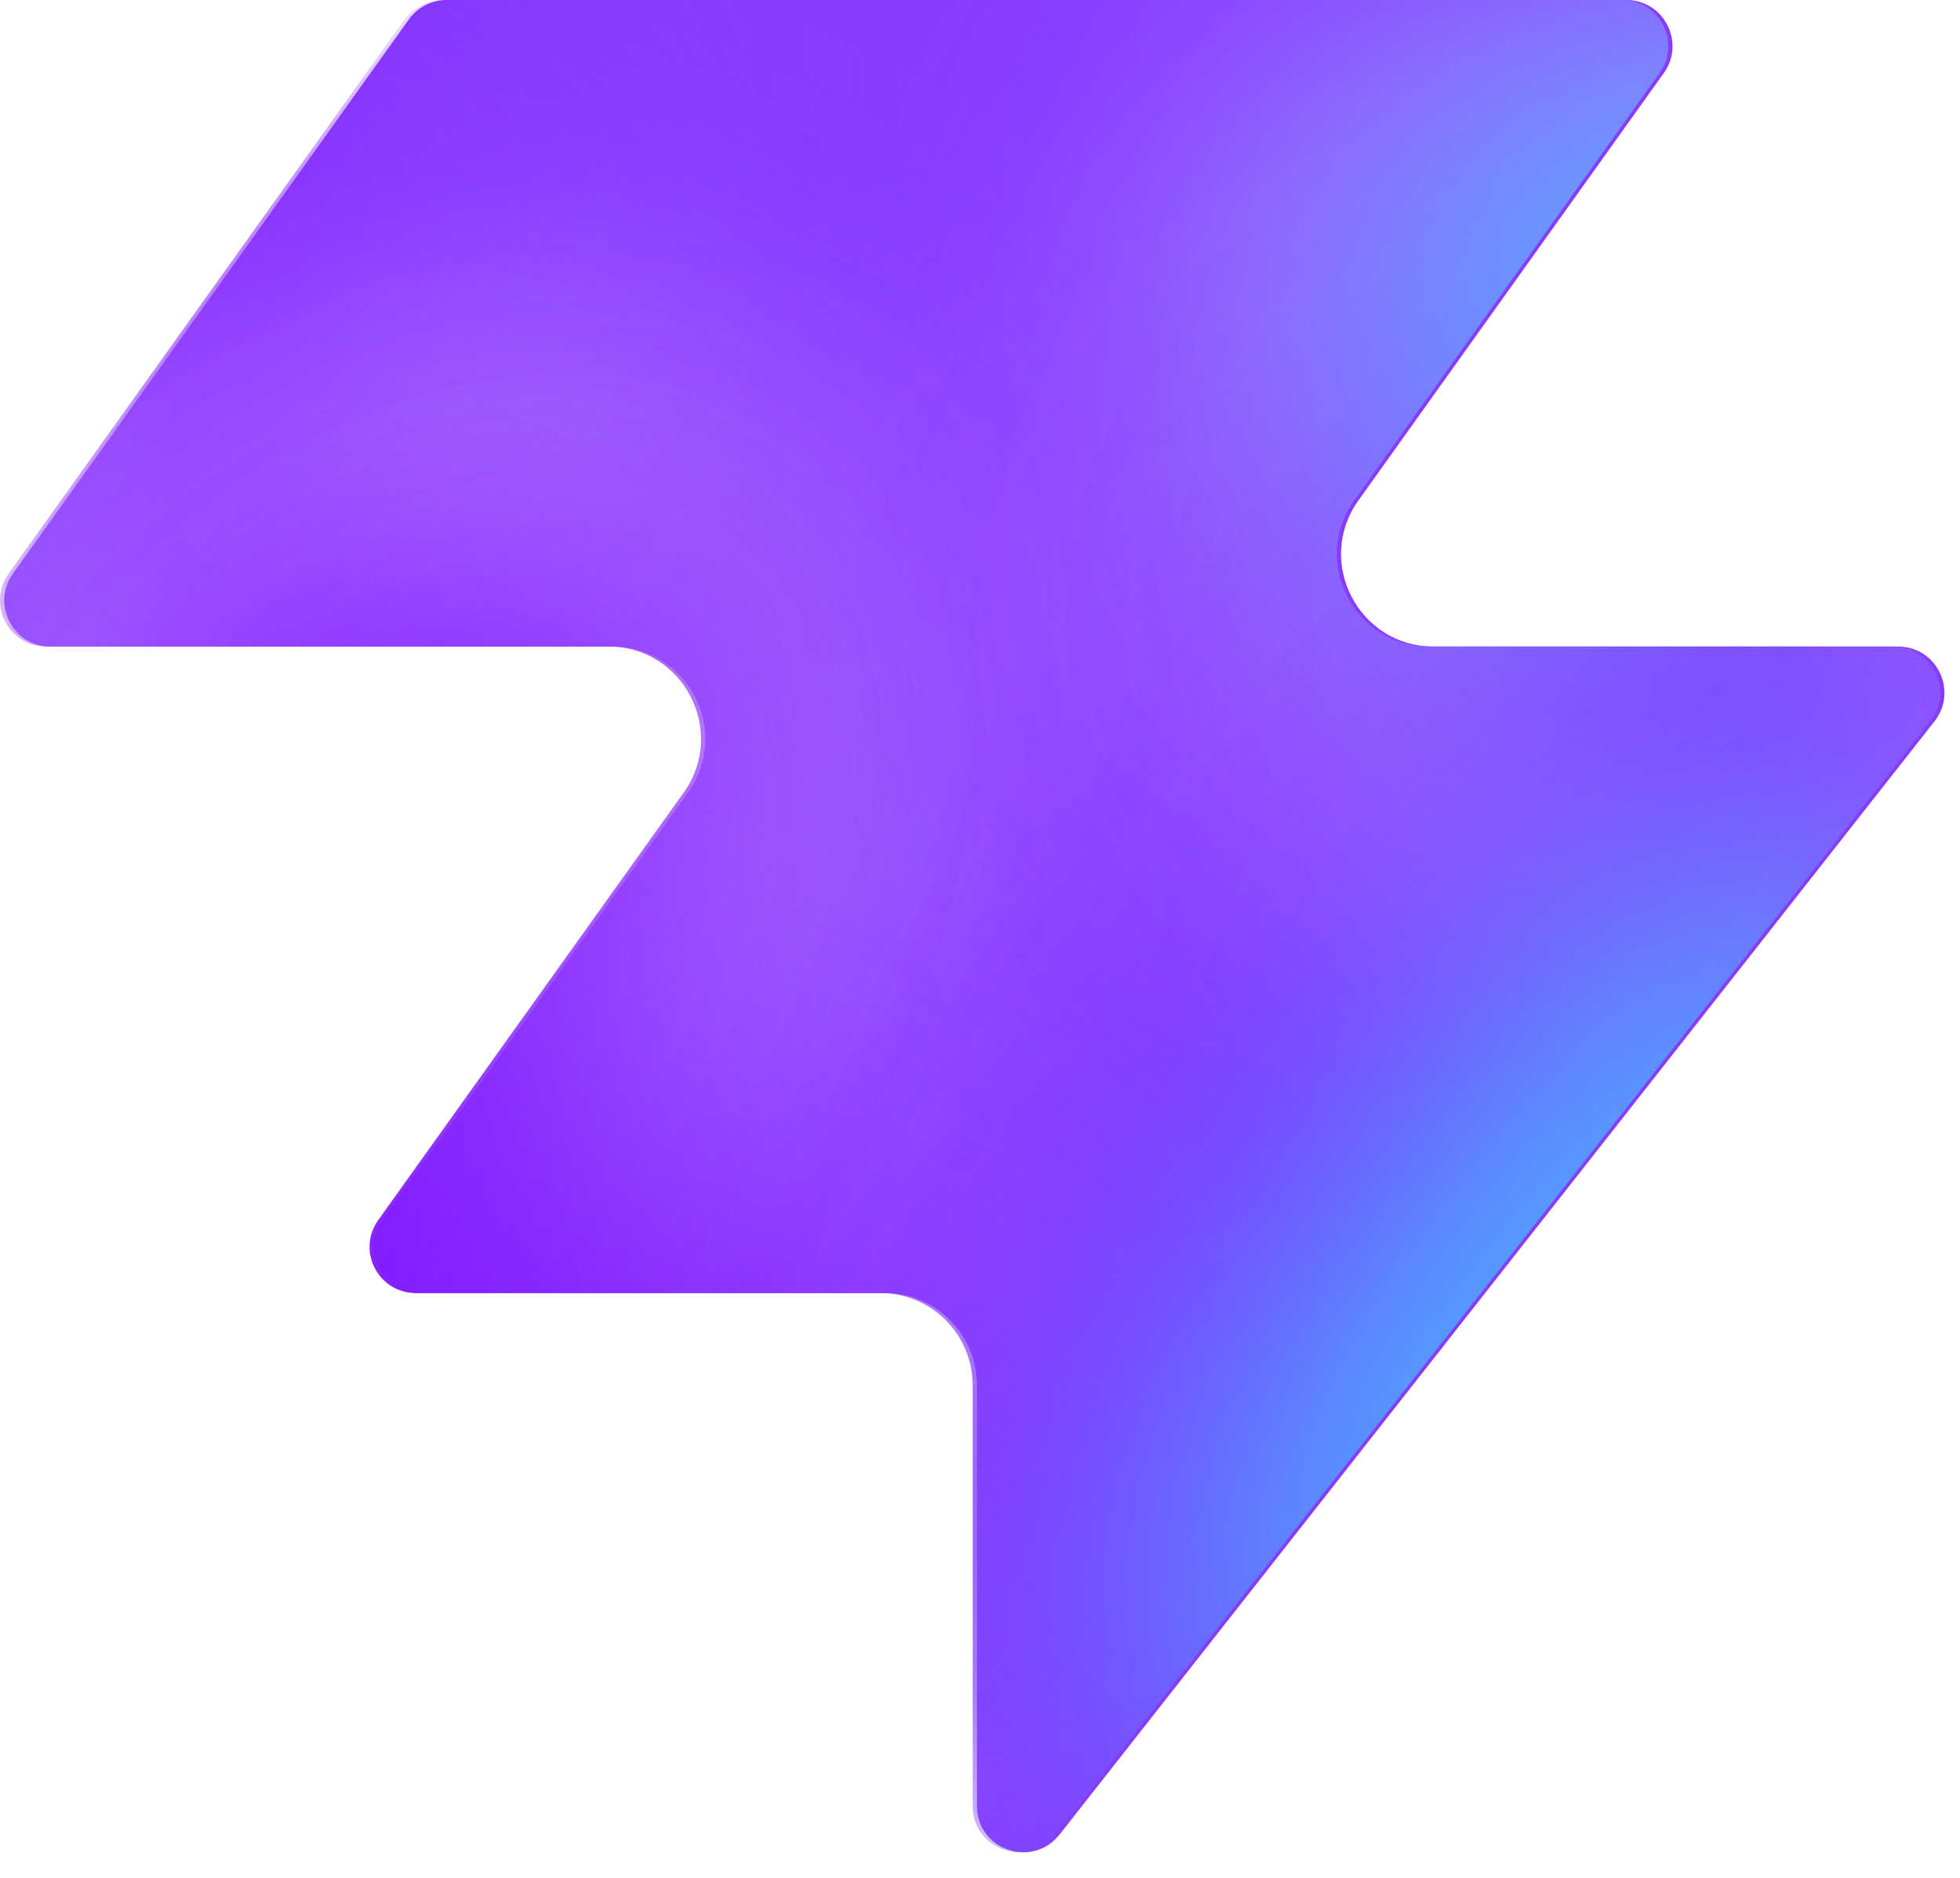
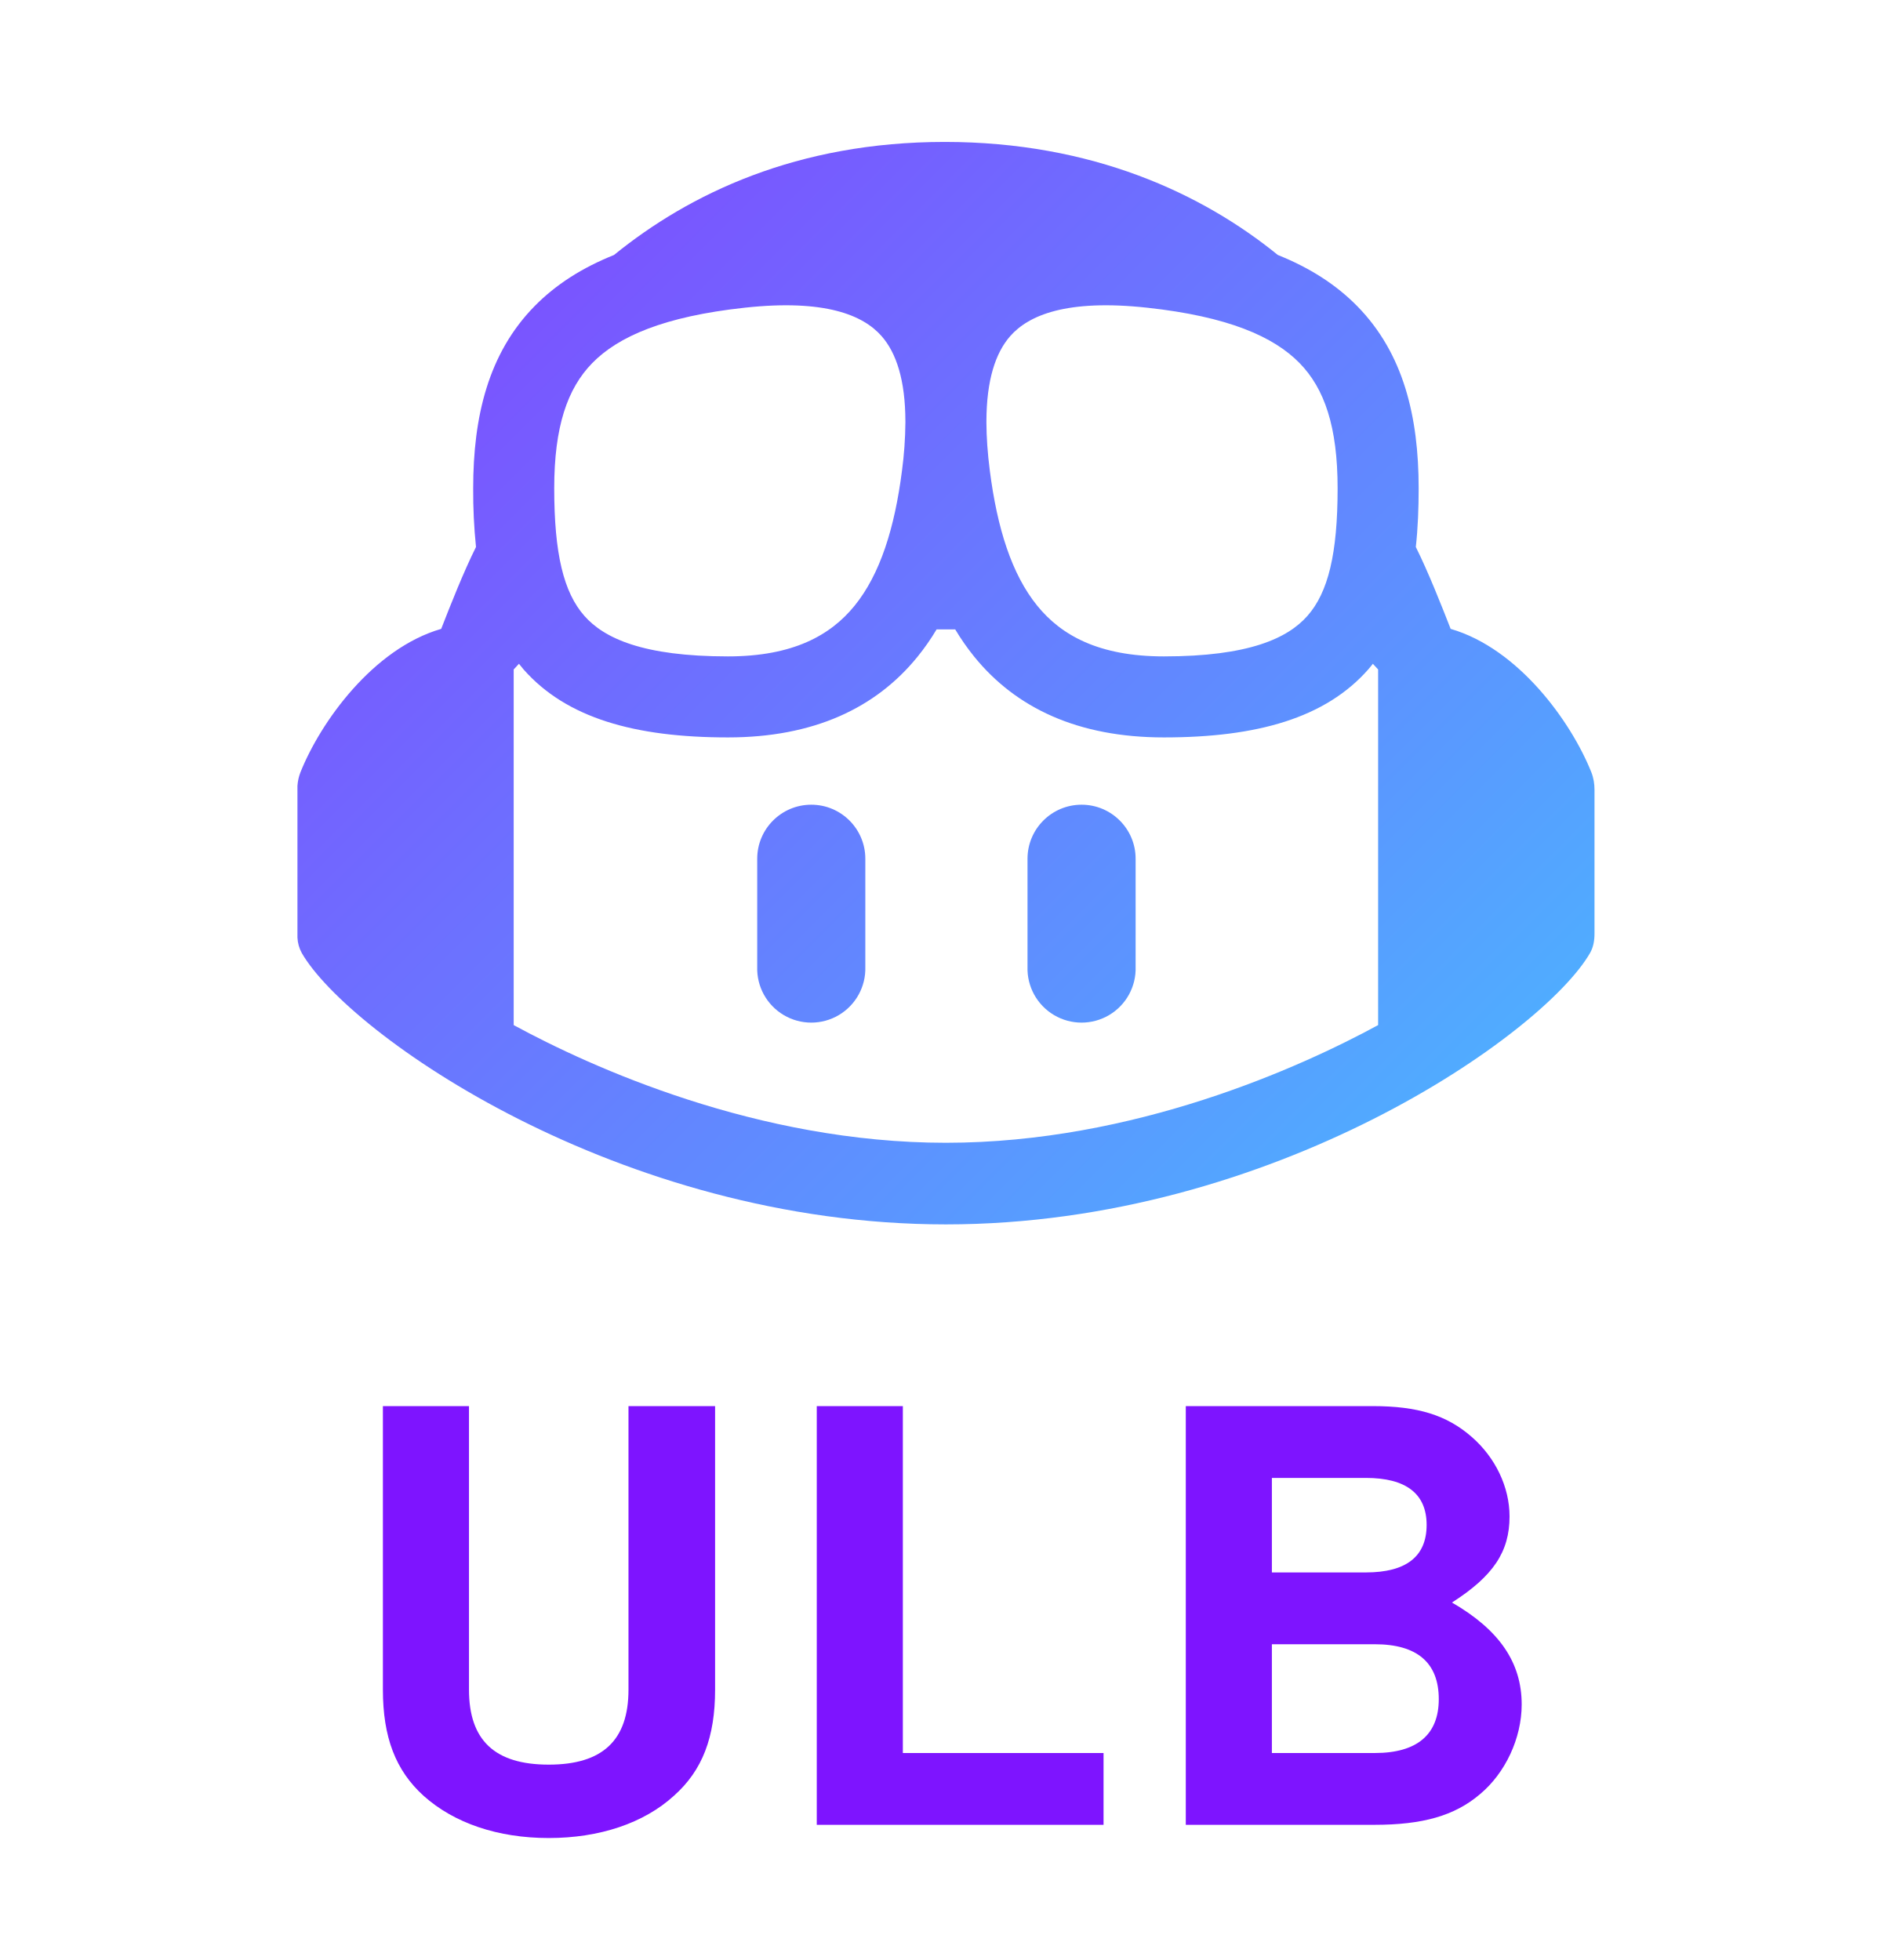
- <svg xmlns="http://www.w3.org/2000/svg" width="48" height="46" fill="none" viewBox="0 0 48 46">
-   <path fill="#863bff" d="M25.946 44.938c-.664.845-2.021.375-2.021-.698V33.937a2.26 2.26 0 0 0-2.262-2.262H10.287c-.92 0-1.456-1.04-.92-1.788l7.48-10.471c1.07-1.497 0-3.578-1.842-3.578H1.237c-.92 0-1.456-1.04-.92-1.788L10.013.474c.214-.297.556-.474.92-.474h28.894c.92 0 1.456 1.04.92 1.788l-7.48 10.471c-1.07 1.498 0 3.579 1.842 3.579h11.377c.943 0 1.473 1.088.89 1.83L25.947 44.94z" style="fill:#863bff;fill:color(display-p3 .525 .23 1);fill-opacity:1" />
-   <mask id="a" width="48" height="46" x="0" y="0" maskUnits="userSpaceOnUse" style="mask-type:alpha">
-     <path fill="#000" d="M25.842 44.938c-.664.844-2.021.375-2.021-.698V33.937a2.26 2.26 0 0 0-2.262-2.262H10.183c-.92 0-1.456-1.04-.92-1.788l7.48-10.471c1.07-1.498 0-3.579-1.842-3.579H1.133c-.92 0-1.456-1.04-.92-1.787L9.91.473c.214-.297.556-.474.92-.474h28.894c.92 0 1.456 1.04.92 1.788l-7.48 10.471c-1.07 1.498 0 3.578 1.842 3.578h11.377c.943 0 1.473 1.088.89 1.832L25.843 44.94z" style="fill:#000;fill-opacity:1" />
-   </mask>
-   <g mask="url(#a)">
-     <g filter="url(#b)">
-       <ellipse cx="5.508" cy="14.704" fill="#ede6ff" rx="5.508" ry="14.704" style="fill:#ede6ff;fill:color(display-p3 .927 .903 1);fill-opacity:1" transform="matrix(.00324 1 1 -.00324 -4.47 31.516)" />
-     </g>
-     <g filter="url(#c)">
-       <ellipse cx="10.399" cy="29.851" fill="#ede6ff" rx="10.399" ry="29.851" style="fill:#ede6ff;fill:color(display-p3 .927 .903 1);fill-opacity:1" transform="matrix(.00324 1 1 -.00324 -39.328 7.883)" />
-     </g>
-     <g filter="url(#d)">
-       <ellipse cx="5.508" cy="30.487" fill="#7e14ff" rx="5.508" ry="30.487" style="fill:#7e14ff;fill:color(display-p3 .492 .077 1);fill-opacity:1" transform="rotate(89.814 -25.913 -14.639)scale(1 -1)" />
-     </g>
-     <g filter="url(#e)">
-       <ellipse cx="5.508" cy="30.599" fill="#7e14ff" rx="5.508" ry="30.599" style="fill:#7e14ff;fill:color(display-p3 .492 .077 1);fill-opacity:1" transform="rotate(89.814 -32.644 -3.334)scale(1 -1)" />
-     </g>
-     <g filter="url(#f)">
-       <ellipse cx="5.508" cy="30.599" fill="#7e14ff" rx="5.508" ry="30.599" style="fill:#7e14ff;fill:color(display-p3 .492 .077 1);fill-opacity:1" transform="matrix(.00324 1 1 -.00324 -34.34 30.47)" />
-     </g>
-     <g filter="url(#g)">
-       <ellipse cx="14.072" cy="22.078" fill="#ede6ff" rx="14.072" ry="22.078" style="fill:#ede6ff;fill:color(display-p3 .927 .903 1);fill-opacity:1" transform="rotate(93.35 24.506 48.493)scale(-1 1)" />
-     </g>
-     <g filter="url(#h)">
-       <ellipse cx="3.47" cy="21.501" fill="#7e14ff" rx="3.47" ry="21.501" style="fill:#7e14ff;fill:color(display-p3 .492 .077 1);fill-opacity:1" transform="rotate(89.009 28.708 47.59)scale(-1 1)" />
-     </g>
-     <g filter="url(#i)">
-       <ellipse cx="3.47" cy="21.501" fill="#7e14ff" rx="3.47" ry="21.501" style="fill:#7e14ff;fill:color(display-p3 .492 .077 1);fill-opacity:1" transform="rotate(89.009 28.708 47.59)scale(-1 1)" />
-     </g>
-     <g filter="url(#j)">
-       <ellipse cx=".387" cy="8.972" fill="#7e14ff" rx="4.407" ry="29.108" style="fill:#7e14ff;fill:color(display-p3 .492 .077 1);fill-opacity:1" transform="rotate(39.51 .387 8.972)" />
-     </g>
-     <g filter="url(#k)">
-       <ellipse cx="47.523" cy="-6.092" fill="#7e14ff" rx="4.407" ry="29.108" style="fill:#7e14ff;fill:color(display-p3 .492 .077 1);fill-opacity:1" transform="rotate(37.892 47.523 -6.092)" />
-     </g>
-     <g filter="url(#l)">
-       <ellipse cx="41.412" cy="6.333" fill="#47bfff" rx="5.971" ry="9.665" style="fill:#47bfff;fill:color(display-p3 .28 .748 1);fill-opacity:1" transform="rotate(37.892 41.412 6.333)" />
-     </g>
-     <g filter="url(#m)">
-       <ellipse cx="-1.879" cy="38.332" fill="#7e14ff" rx="4.407" ry="29.108" style="fill:#7e14ff;fill:color(display-p3 .492 .077 1);fill-opacity:1" transform="rotate(37.892 -1.88 38.332)" />
-     </g>
-     <g filter="url(#n)">
-       <ellipse cx="-1.879" cy="38.332" fill="#7e14ff" rx="4.407" ry="29.108" style="fill:#7e14ff;fill:color(display-p3 .492 .077 1);fill-opacity:1" transform="rotate(37.892 -1.88 38.332)" />
-     </g>
-     <g filter="url(#o)">
-       <ellipse cx="35.651" cy="29.907" fill="#7e14ff" rx="4.407" ry="29.108" style="fill:#7e14ff;fill:color(display-p3 .492 .077 1);fill-opacity:1" transform="rotate(37.892 35.651 29.907)" />
-     </g>
-     <g filter="url(#p)">
-       <ellipse cx="38.418" cy="32.4" fill="#47bfff" rx="5.971" ry="15.297" style="fill:#47bfff;fill:color(display-p3 .28 .748 1);fill-opacity:1" transform="rotate(37.892 38.418 32.4)" />
-     </g>
+ <svg xmlns="http://www.w3.org/2000/svg" width="56" height="58" viewBox="0 0 56 58" fill="none">
+   <defs>
+     <linearGradient id="copilot-gradient" x1="0" y1="0" x2="48" y2="48" gradientUnits="userSpaceOnUse">
+       <stop offset="0" stop-color="#863bff" />
+       <stop offset="1" stop-color="#47bfff" />
+     </linearGradient>
+   </defs>
+   <g transform="translate(8.8 1) scale(0.8)" fill="url(#copilot-gradient)">
+     <path d="M47.801 34.003c-1.72 2.988-11.706 10.037-23.82 10.037S1.881 36.991.161 34.003a1.309 1.309 0 0 1-.161-.57v-5.615c.012-.17.047-.338.11-.498.744-1.867 2.692-4.58 5.206-5.308.333-.855.826-2.106 1.287-3.029a20.112 20.112 0 0 1-.104-2.171c0-2.659.563-4.992 2.262-6.729.793-.811 1.777-1.433 2.945-1.901C14.502 5.911 18.483 4 23.938 4c5.455 0 9.523 1.911 12.319 4.182 1.167.468 2.151 1.09 2.944 1.901 1.699 1.737 2.263 4.07 2.263 6.729 0 .736-.027 1.465-.105 2.171.461.923.954 2.174 1.288 3.029 2.513.728 4.461 3.441 5.205 5.308.081.205.115.424.115.645v5.318c0 .252-.04.502-.166.72ZM24.325 22.031h-.688a8.52 8.52 0 0 1-.709 1.016c-1.537 1.892-3.833 2.98-7.008 2.98-3.447 0-5.972-.717-7.557-2.514a4.408 4.408 0 0 1-.171-.21l-.195.21v13.155c2.867 1.558 9.02 4.353 15.984 4.353s13.117-2.795 15.984-4.353V23.513l-.195-.21s-.066.091-.171.21c-1.584 1.797-4.11 2.514-7.557 2.514-3.175 0-5.47-1.088-7.008-2.98a8.637 8.637 0 0 1-.709-1.016h-.033.033Zm-1.969-5.864a14.31 14.31 0 0 0 .127-1.785v-.042c-.003-1.537-.339-2.538-.876-3.152-.681-.78-2.09-1.378-5.06-1.057-3.008.326-4.69 1.073-5.643 2.048-.923.944-1.408 2.356-1.408 4.633 0 2.42.348 3.849 1.115 4.719.729.827 2.165 1.499 5.309 1.499 2.417 0 3.799-.786 4.683-1.873.948-1.168 1.482-2.878 1.753-4.99Zm3.25 0c.271 2.112.805 3.822 1.754 4.99.883 1.087 2.265 1.873 4.682 1.873 3.145 0 4.58-.672 5.309-1.499.767-.87 1.116-2.299 1.116-4.719 0-2.277-.485-3.689-1.408-4.633-.954-.975-2.635-1.722-5.644-2.048-2.969-.321-4.378.277-5.06 1.057-.537.614-.873 1.615-.876 3.152v.042c.002.53.042 1.123.127 1.785Z" />
+     <path d="M28.998 28.516c1.104 0 1.999.895 1.999 1.999v3.998a2 2 0 1 1-3.998 0v-3.998c0-1.104.895-1.999 1.999-1.999Zm-9.996 0c1.104 0 1.999.895 1.999 1.999v3.998a2 2 0 1 1-3.998 0v-3.998c0-1.104.895-1.999 1.999-1.999Z" />
  </g>
-   <defs>
-     <filter id="b" width="60.045" height="41.654" x="-19.77" y="16.149" color-interpolation-filters="sRGB" filterUnits="userSpaceOnUse">
-       <feFlood flood-opacity="0" result="BackgroundImageFix" />
-       <feBlend in="SourceGraphic" in2="BackgroundImageFix" result="shape" />
-       <feGaussianBlur result="effect1_foregroundBlur_2002_17158" stdDeviation="7.659" />
-     </filter>
-     <filter id="c" width="90.34" height="51.437" x="-54.613" y="-7.533" color-interpolation-filters="sRGB" filterUnits="userSpaceOnUse">
-       <feFlood flood-opacity="0" result="BackgroundImageFix" />
-       <feBlend in="SourceGraphic" in2="BackgroundImageFix" result="shape" />
-       <feGaussianBlur result="effect1_foregroundBlur_2002_17158" stdDeviation="7.659" />
-     </filter>
-     <filter id="d" width="79.355" height="29.4" x="-49.64" y="2.03" color-interpolation-filters="sRGB" filterUnits="userSpaceOnUse">
-       <feFlood flood-opacity="0" result="BackgroundImageFix" />
-       <feBlend in="SourceGraphic" in2="BackgroundImageFix" result="shape" />
-       <feGaussianBlur result="effect1_foregroundBlur_2002_17158" stdDeviation="4.596" />
-     </filter>
-     <filter id="e" width="79.579" height="29.4" x="-45.045" y="20.029" color-interpolation-filters="sRGB" filterUnits="userSpaceOnUse">
-       <feFlood flood-opacity="0" result="BackgroundImageFix" />
-       <feBlend in="SourceGraphic" in2="BackgroundImageFix" result="shape" />
-       <feGaussianBlur result="effect1_foregroundBlur_2002_17158" stdDeviation="4.596" />
-     </filter>
-     <filter id="f" width="79.579" height="29.4" x="-43.513" y="21.178" color-interpolation-filters="sRGB" filterUnits="userSpaceOnUse">
-       <feFlood flood-opacity="0" result="BackgroundImageFix" />
-       <feBlend in="SourceGraphic" in2="BackgroundImageFix" result="shape" />
-       <feGaussianBlur result="effect1_foregroundBlur_2002_17158" stdDeviation="4.596" />
-     </filter>
-     <filter id="g" width="74.749" height="58.852" x="15.756" y="-17.901" color-interpolation-filters="sRGB" filterUnits="userSpaceOnUse">
-       <feFlood flood-opacity="0" result="BackgroundImageFix" />
-       <feBlend in="SourceGraphic" in2="BackgroundImageFix" result="shape" />
-       <feGaussianBlur result="effect1_foregroundBlur_2002_17158" stdDeviation="7.659" />
-     </filter>
-     <filter id="h" width="61.377" height="25.362" x="23.548" y="2.284" color-interpolation-filters="sRGB" filterUnits="userSpaceOnUse">
-       <feFlood flood-opacity="0" result="BackgroundImageFix" />
-       <feBlend in="SourceGraphic" in2="BackgroundImageFix" result="shape" />
-       <feGaussianBlur result="effect1_foregroundBlur_2002_17158" stdDeviation="4.596" />
-     </filter>
-     <filter id="i" width="61.377" height="25.362" x="23.548" y="2.284" color-interpolation-filters="sRGB" filterUnits="userSpaceOnUse">
-       <feFlood flood-opacity="0" result="BackgroundImageFix" />
-       <feBlend in="SourceGraphic" in2="BackgroundImageFix" result="shape" />
-       <feGaussianBlur result="effect1_foregroundBlur_2002_17158" stdDeviation="4.596" />
-     </filter>
-     <filter id="j" width="56.045" height="63.649" x="-27.636" y="-22.853" color-interpolation-filters="sRGB" filterUnits="userSpaceOnUse">
-       <feFlood flood-opacity="0" result="BackgroundImageFix" />
-       <feBlend in="SourceGraphic" in2="BackgroundImageFix" result="shape" />
-       <feGaussianBlur result="effect1_foregroundBlur_2002_17158" stdDeviation="4.596" />
-     </filter>
-     <filter id="k" width="54.814" height="64.646" x="20.116" y="-38.415" color-interpolation-filters="sRGB" filterUnits="userSpaceOnUse">
-       <feFlood flood-opacity="0" result="BackgroundImageFix" />
-       <feBlend in="SourceGraphic" in2="BackgroundImageFix" result="shape" />
-       <feGaussianBlur result="effect1_foregroundBlur_2002_17158" stdDeviation="4.596" />
-     </filter>
-     <filter id="l" width="33.541" height="35.313" x="24.641" y="-11.323" color-interpolation-filters="sRGB" filterUnits="userSpaceOnUse">
-       <feFlood flood-opacity="0" result="BackgroundImageFix" />
-       <feBlend in="SourceGraphic" in2="BackgroundImageFix" result="shape" />
-       <feGaussianBlur result="effect1_foregroundBlur_2002_17158" stdDeviation="4.596" />
-     </filter>
-     <filter id="m" width="54.814" height="64.646" x="-29.286" y="6.009" color-interpolation-filters="sRGB" filterUnits="userSpaceOnUse">
-       <feFlood flood-opacity="0" result="BackgroundImageFix" />
-       <feBlend in="SourceGraphic" in2="BackgroundImageFix" result="shape" />
-       <feGaussianBlur result="effect1_foregroundBlur_2002_17158" stdDeviation="4.596" />
-     </filter>
-     <filter id="n" width="54.814" height="64.646" x="-29.286" y="6.009" color-interpolation-filters="sRGB" filterUnits="userSpaceOnUse">
-       <feFlood flood-opacity="0" result="BackgroundImageFix" />
-       <feBlend in="SourceGraphic" in2="BackgroundImageFix" result="shape" />
-       <feGaussianBlur result="effect1_foregroundBlur_2002_17158" stdDeviation="4.596" />
-     </filter>
-     <filter id="o" width="54.814" height="64.646" x="8.244" y="-2.416" color-interpolation-filters="sRGB" filterUnits="userSpaceOnUse">
-       <feFlood flood-opacity="0" result="BackgroundImageFix" />
-       <feBlend in="SourceGraphic" in2="BackgroundImageFix" result="shape" />
-       <feGaussianBlur result="effect1_foregroundBlur_2002_17158" stdDeviation="4.596" />
-     </filter>
-     <filter id="p" width="39.409" height="43.623" x="18.713" y="10.588" color-interpolation-filters="sRGB" filterUnits="userSpaceOnUse">
-       <feFlood flood-opacity="0" result="BackgroundImageFix" />
-       <feBlend in="SourceGraphic" in2="BackgroundImageFix" result="shape" />
-       <feGaussianBlur result="effect1_foregroundBlur_2002_17158" stdDeviation="4.596" />
-     </filter>
-   </defs>
+   <text x="28" y="54" text-anchor="middle" font-family="-apple-system, BlinkMacSystemFont, 'Segoe UI', Helvetica, Arial, sans-serif" font-size="17" font-weight="800" letter-spacing="0.5" fill="#7e14ff">ULB</text>
</svg>
